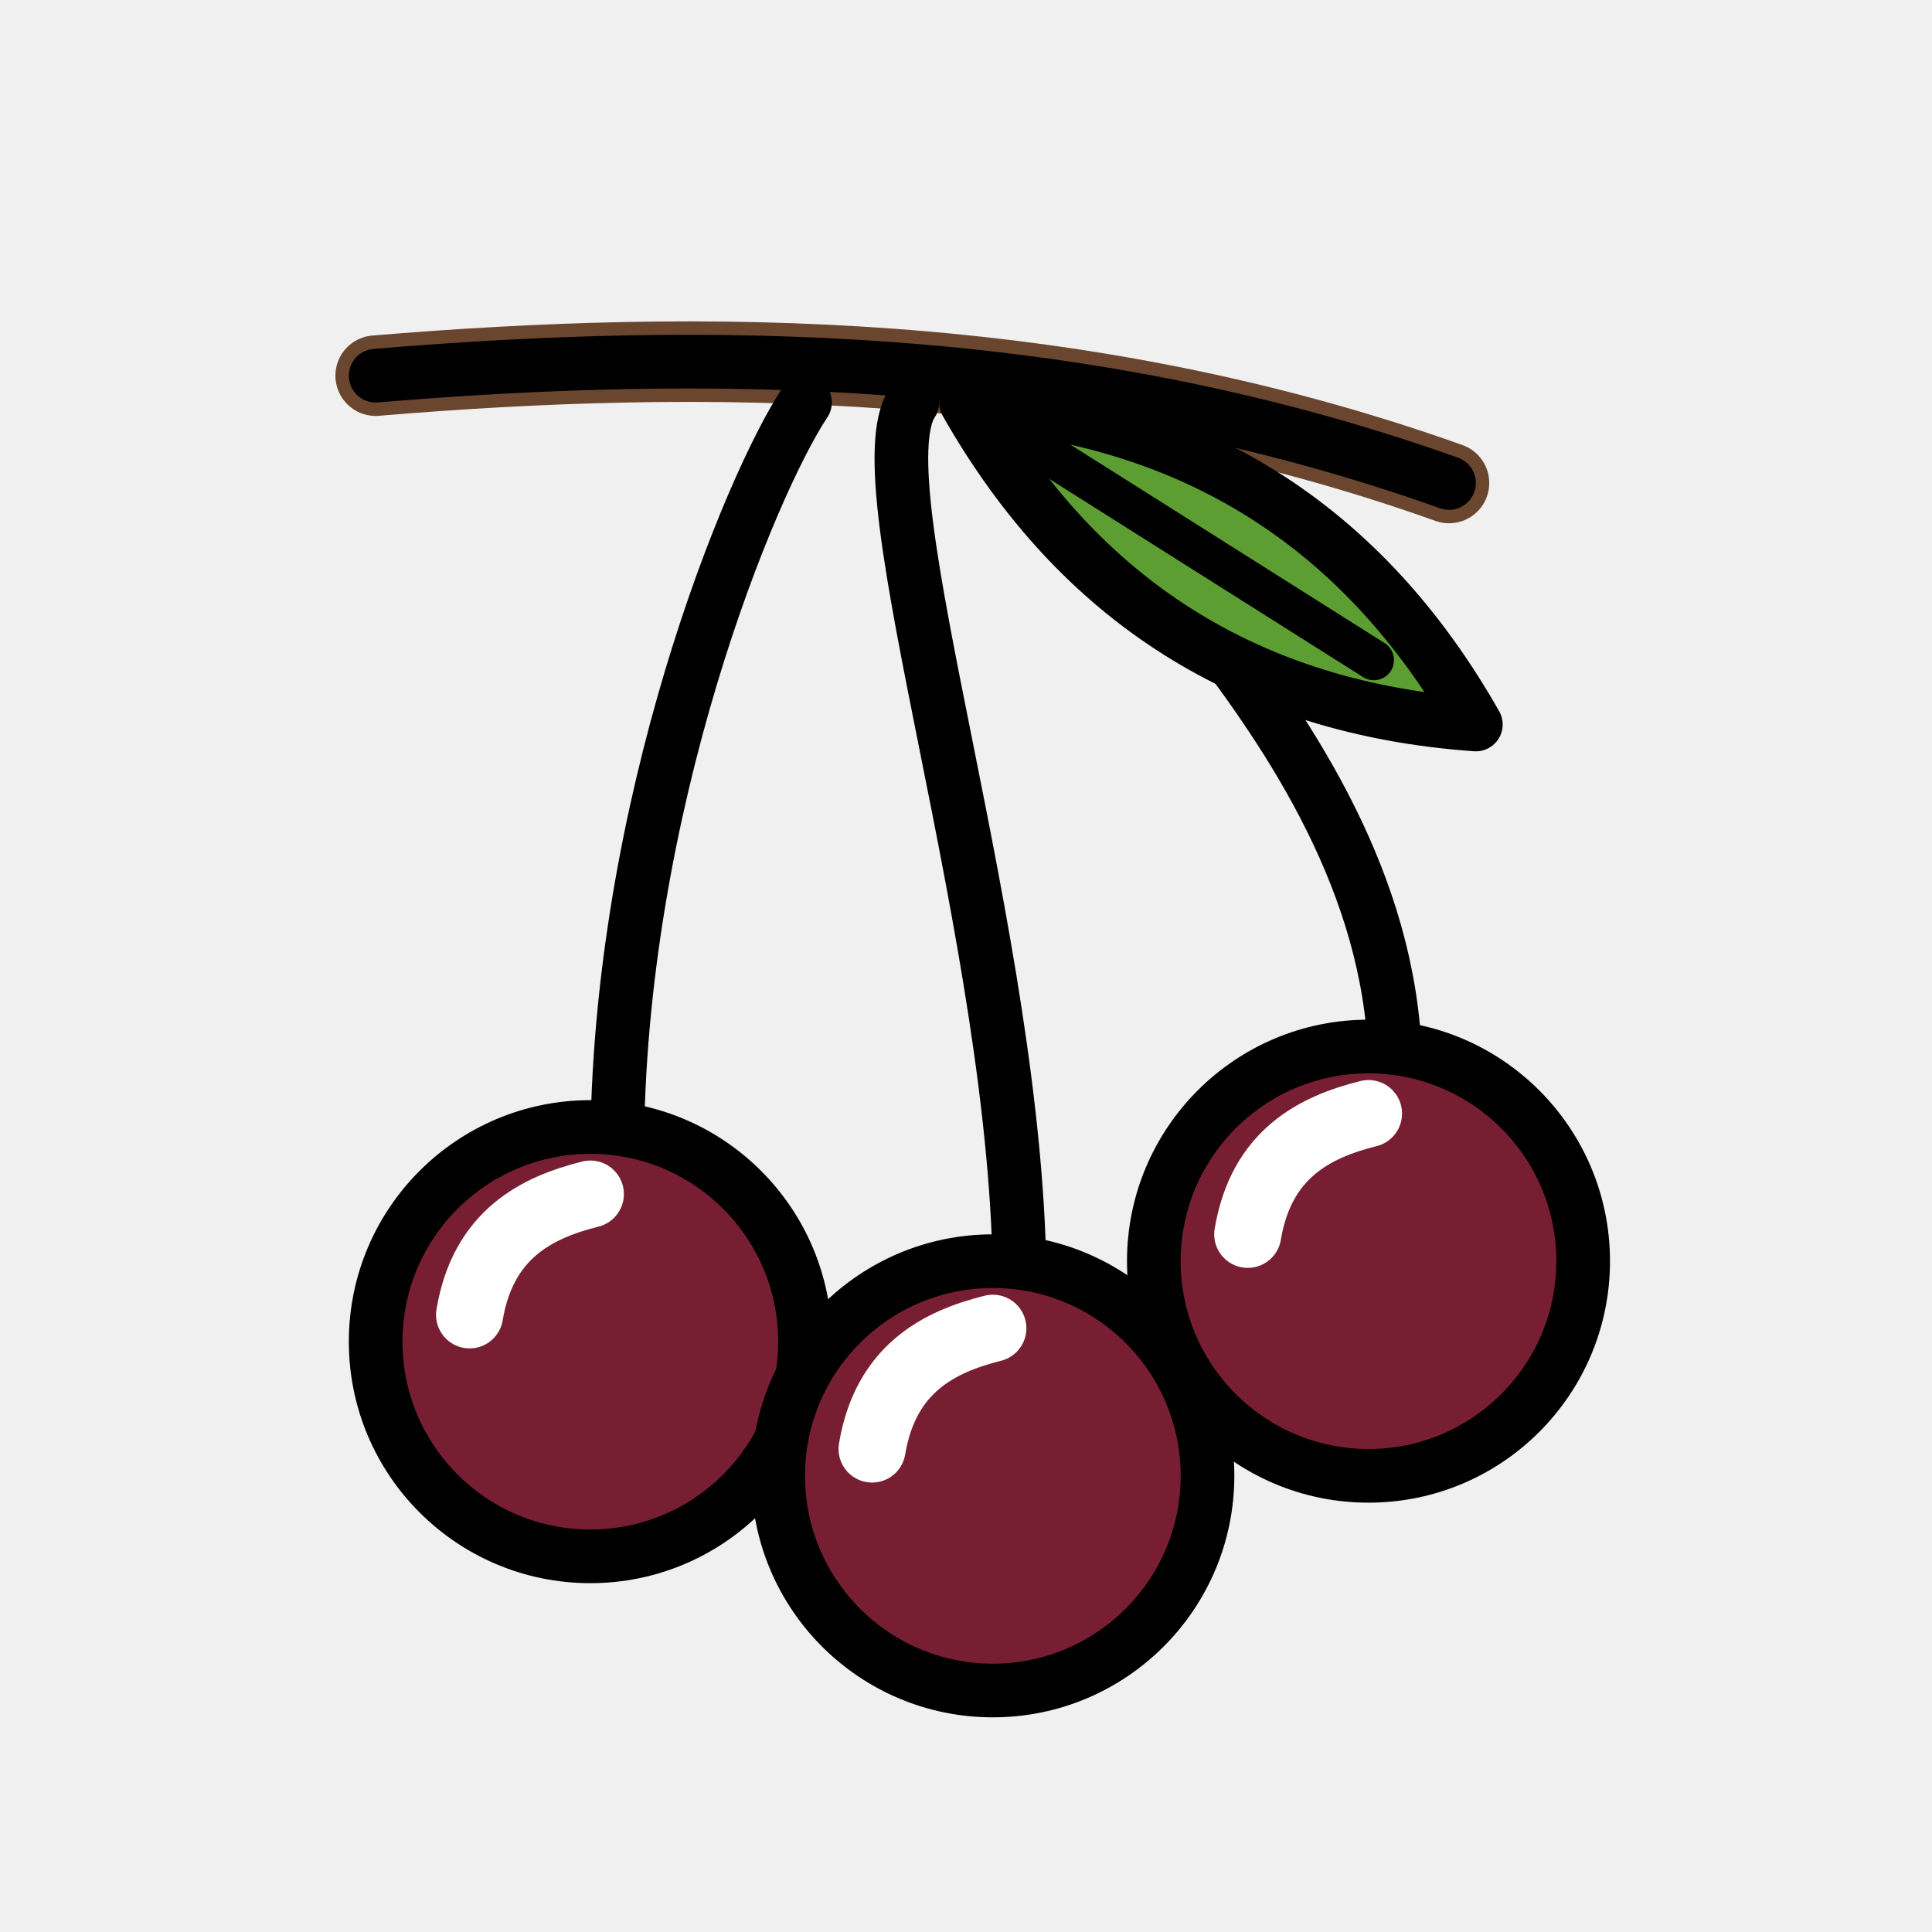
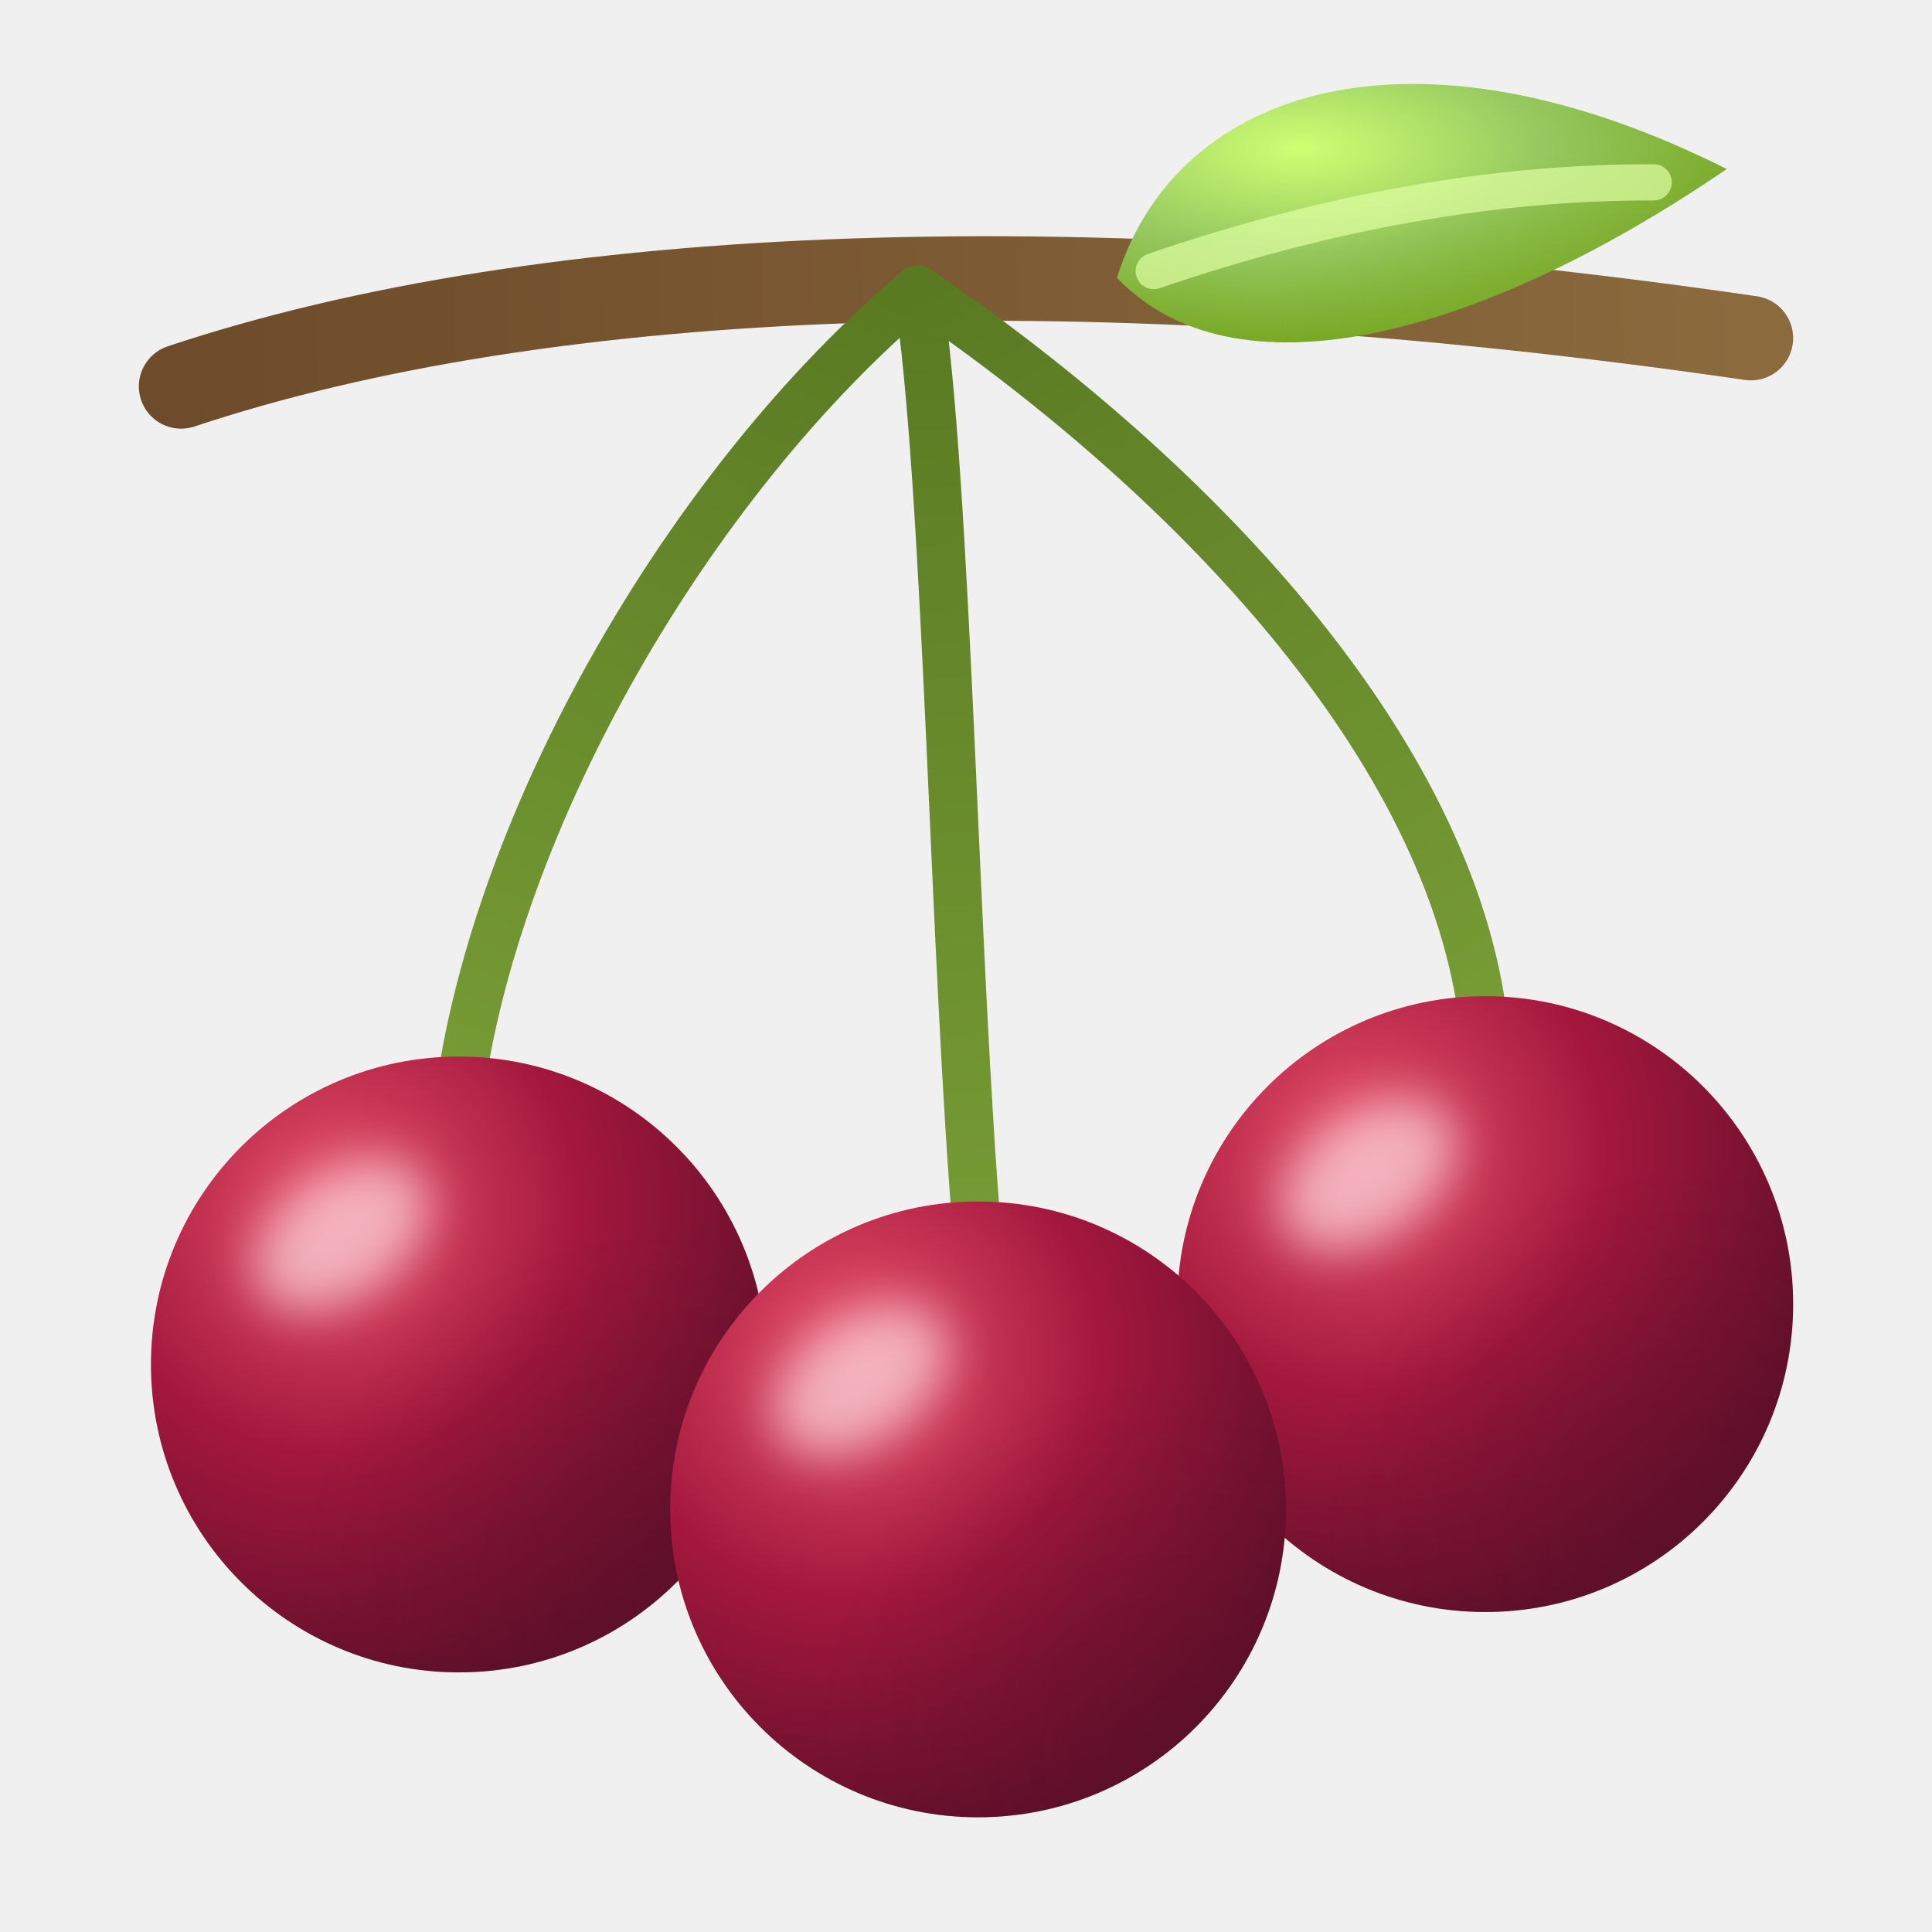
- <svg xmlns="http://www.w3.org/2000/svg" viewBox="0 0 72 72">
-   <g stroke="#000" stroke-width="2" stroke-linecap="round" stroke-linejoin="round">
-     <path d="M14,14 C26,13 40,13 54,18" fill="none" stroke="#6A462F" stroke-width="3" />
-     <path d="M14,14 C26,13 40,13 54,18" fill="none" />
-     <path d="M23,43 C23,30 28,18 30,15" fill="none" />
-     <path d="M38,48 C38,35 32,18 34,15" fill="none" />
-     <path d="M52,40 C52,27 38,18 40,15" fill="none" />
-     <path d="M36,15 Q42.3,26.1 55,27 Q48.7,15.9 36,15 Z" fill="#5C9E31" />
-     <path d="M36,15 L51.2,24.6" fill="none" stroke-width="1.5" />
-     <circle cx="22" cy="50" r="8" fill="#781E32" />
-     <path d="M17.5,49 C18,46 20,45 22,44.5" fill="none" stroke="#FFF" stroke-width="2.5" />
-     <circle cx="37" cy="55" r="8" fill="#781E32" />
-     <path d="M32.5,54 C33,51 35,50 37,49.5" fill="none" stroke="#FFF" stroke-width="2.5" />
-     <circle cx="51" cy="47" r="8" fill="#781E32" />
-     <path d="M46.5,46 C47,43 49,42 51,41.5" fill="none" stroke="#FFF" stroke-width="2.5" />
+ <svg xmlns="http://www.w3.org/2000/svg" width="32" height="32" viewBox="0 0 32 32" fill="none">
+   <path d="M3 6.4C9 4.4 18 4 29 5.6" stroke="url(#albali_fill1)" stroke-width="1.4" stroke-linecap="round" stroke-linejoin="round" />
+   <path d="M18.5 4.6C20.42 6.62 24.42 5.65 28.6 2.8C23.45 0.21 19.5 1.41 18.5 4.6Z" fill="url(#albali_fill2)" />
+   <path d="M18.5 4.6C20.42 6.62 24.42 5.65 28.6 2.8C23.45 0.21 19.5 1.41 18.5 4.6Z" fill="url(#albali_fill3)" />
+   <path d="M19.11 4.49Q23.43 3.01 27.39 3.02" stroke="#E0FFA4" stroke-width="0.6" stroke-linecap="round" stroke-linejoin="round" stroke-opacity="0.7" />
+   <path d="M15.2 4.8C11.4 8 8.2 13.6 7.6 18.2" stroke="url(#albali_fill4)" stroke-width="0.8" stroke-linecap="round" stroke-linejoin="round" />
+   <path d="M15.2 4.8C15.7 8 15.8 16 16.2 20.6" stroke="url(#albali_fill5)" stroke-width="0.8" stroke-linecap="round" stroke-linejoin="round" />
+   <path d="M15.2 4.8C19.9 8 24.2 12.6 24.6 17.2" stroke="url(#albali_fill6)" stroke-width="0.8" stroke-linecap="round" stroke-linejoin="round" />
+   <circle cx="24.6" cy="21.6" r="5.1" fill="url(#albali_fill7)" />
+   <circle cx="24.6" cy="21.6" r="5.1" fill="url(#albali_fill8)" />
+   <g filter="url(#albali_blur041)">
+     <ellipse cx="22.66" cy="19.46" rx="1.63" ry="1.02" fill="#F8CAD2" fill-opacity="0.8" transform="rotate(-35 22.66 19.46)" />
  </g>
+   <circle cx="7.6" cy="22.6" r="5.1" fill="url(#albali_fill9)" />
+   <circle cx="7.6" cy="22.6" r="5.1" fill="url(#albali_fill10)" />
+   <g filter="url(#albali_blur041)">
+     <ellipse cx="5.66" cy="20.46" rx="1.63" ry="1.02" fill="#F8CAD2" fill-opacity="0.8" transform="rotate(-35 5.66 20.46)" />
+   </g>
+   <circle cx="16.2" cy="25" r="5.1" fill="url(#albali_fill11)" />
+   <circle cx="16.2" cy="25" r="5.1" fill="url(#albali_fill12)" />
+   <g filter="url(#albali_blur041)">
+     <ellipse cx="14.26" cy="22.86" rx="1.63" ry="1.02" fill="#F8CAD2" fill-opacity="0.8" transform="rotate(-35 14.26 22.86)" />
+   </g>
+   <defs>
+     <linearGradient id="albali_fill1" x1="3" y1="6" x2="29" y2="5.6" gradientUnits="userSpaceOnUse">
+       <stop stop-color="#6E4B2A" />
+       <stop offset="1" stop-color="#8B6A3E" />
+     </linearGradient>
+     <radialGradient id="albali_fill2" cx="0.3" cy="0.25" r="0.8">
+       <stop stop-color="#CFFF73" />
+       <stop offset="0.5" stop-color="#96C860" />
+       <stop offset="1" stop-color="#74A41C" />
+     </radialGradient>
+     <radialGradient id="albali_fill3" cx="0.85" cy="0.9" r="0.7">
+       <stop stop-color="#74A41C" stop-opacity="0.55" />
+       <stop offset="0.9" stop-color="#74A41C" stop-opacity="0" />
+     </radialGradient>
+     <linearGradient id="albali_fill4" x1="15" y1="5" x2="7.6" y2="22.6" gradientUnits="userSpaceOnUse">
+       <stop stop-color="#5A7A22" />
+       <stop offset="1" stop-color="#7FA43A" />
+     </linearGradient>
+     <linearGradient id="albali_fill5" x1="15" y1="5" x2="16.2" y2="25" gradientUnits="userSpaceOnUse">
+       <stop stop-color="#5A7A22" />
+       <stop offset="1" stop-color="#7FA43A" />
+     </linearGradient>
+     <linearGradient id="albali_fill6" x1="15" y1="5" x2="24.6" y2="21.6" gradientUnits="userSpaceOnUse">
+       <stop stop-color="#5A7A22" />
+       <stop offset="1" stop-color="#7FA43A" />
+     </linearGradient>
+     <radialGradient id="albali_fill7" cx="0.3" cy="0.25" r="0.8">
+       <stop stop-color="#E8506A" />
+       <stop offset="0.5" stop-color="#A3173D" />
+       <stop offset="1" stop-color="#5E0F2A" />
+     </radialGradient>
+     <radialGradient id="albali_fill8" cx="0.85" cy="0.9" r="0.7">
+       <stop stop-color="#5E0F2A" stop-opacity="0.6" />
+       <stop offset="0.9" stop-color="#5E0F2A" stop-opacity="0" />
+     </radialGradient>
+     <filter id="albali_blur041" x="0" y="0" width="32" height="32" filterUnits="userSpaceOnUse" color-interpolation-filters="sRGB">
+       <feGaussianBlur stdDeviation="0.41" />
+     </filter>
+     <radialGradient id="albali_fill9" cx="0.3" cy="0.25" r="0.8">
+       <stop stop-color="#E8506A" />
+       <stop offset="0.5" stop-color="#A3173D" />
+       <stop offset="1" stop-color="#5E0F2A" />
+     </radialGradient>
+     <radialGradient id="albali_fill10" cx="0.85" cy="0.9" r="0.7">
+       <stop stop-color="#5E0F2A" stop-opacity="0.6" />
+       <stop offset="0.9" stop-color="#5E0F2A" stop-opacity="0" />
+     </radialGradient>
+     <radialGradient id="albali_fill11" cx="0.3" cy="0.25" r="0.8">
+       <stop stop-color="#E8506A" />
+       <stop offset="0.5" stop-color="#A3173D" />
+       <stop offset="1" stop-color="#5E0F2A" />
+     </radialGradient>
+     <radialGradient id="albali_fill12" cx="0.85" cy="0.9" r="0.7">
+       <stop stop-color="#5E0F2A" stop-opacity="0.6" />
+       <stop offset="0.9" stop-color="#5E0F2A" stop-opacity="0" />
+     </radialGradient>
+   </defs>
</svg>
